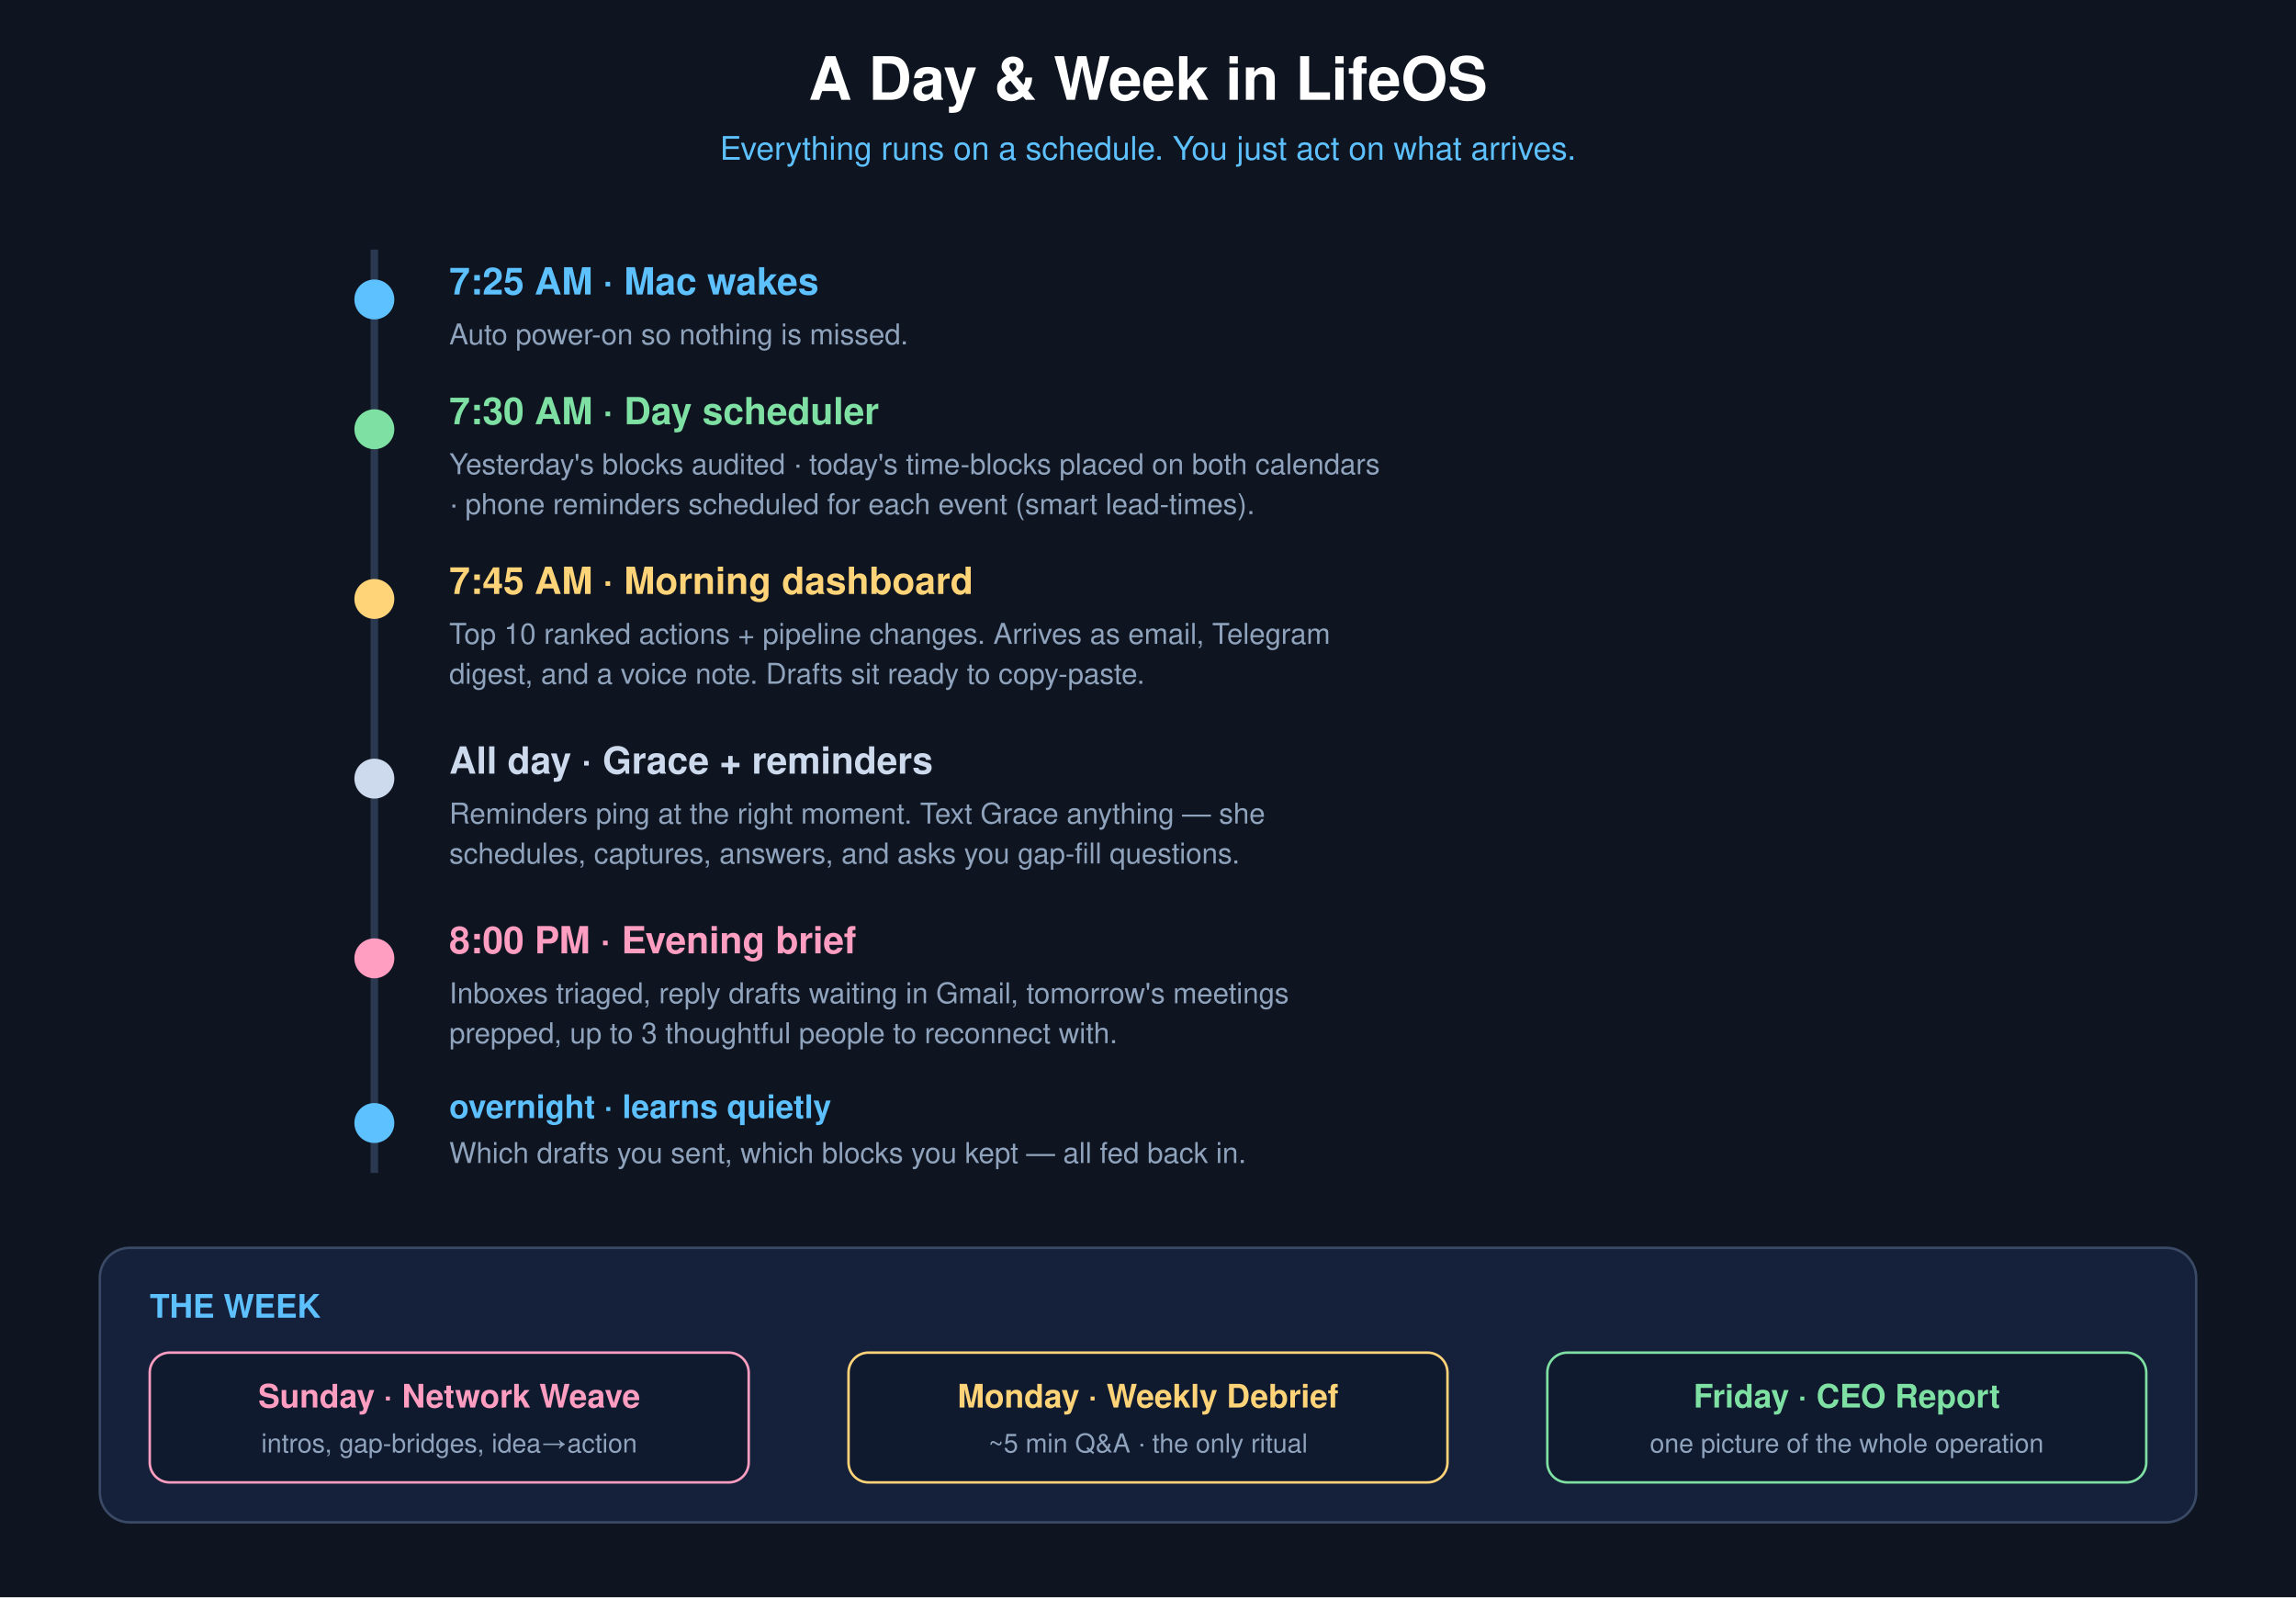
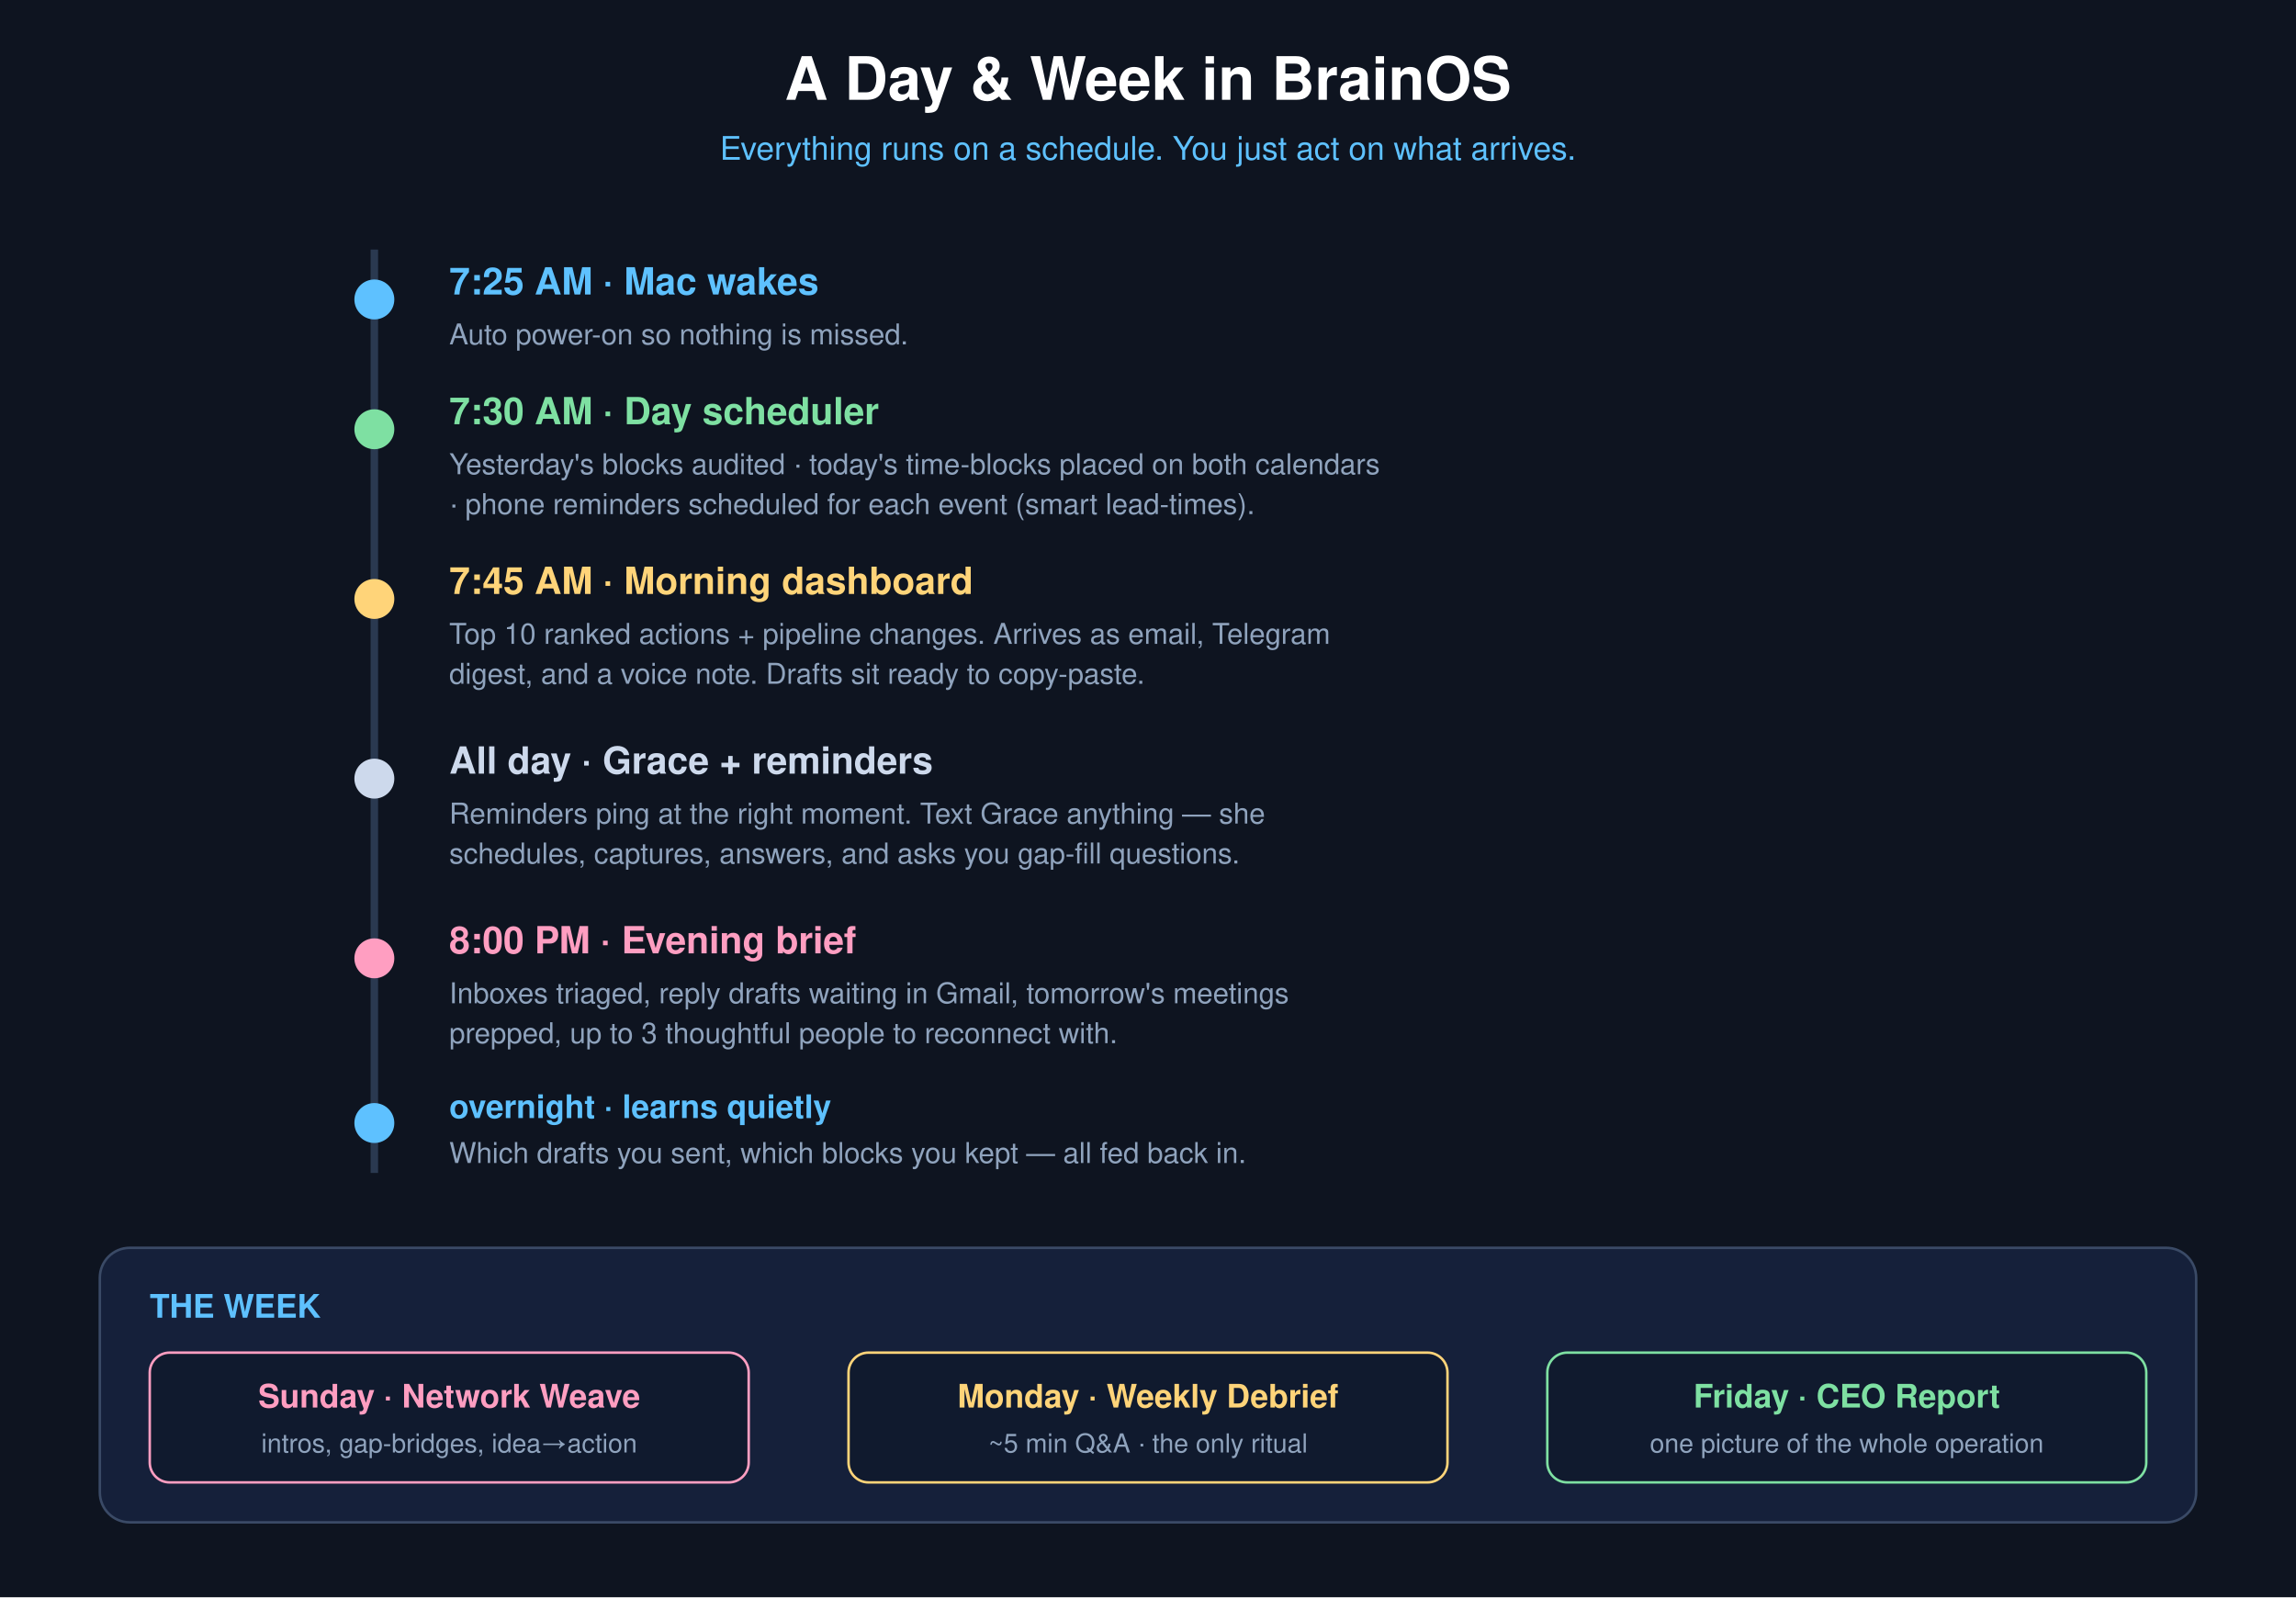
<svg xmlns="http://www.w3.org/2000/svg" viewBox="0 0 920 640" font-family="-apple-system, Helvetica, Arial, sans-serif">
  <rect width="920" height="640" fill="#0e1420" />
-   <text x="460" y="40" fill="#ffffff" font-size="24" font-weight="700" text-anchor="middle">A Day &amp; Week in LifeOS</text>
+   <text x="460" y="40" fill="#ffffff" font-size="24" font-weight="700" text-anchor="middle">A Day &amp; Week in BrainOS</text>
  <text x="460" y="64" fill="#5ec1ff" font-size="13" text-anchor="middle">Everything runs on a schedule. You just act on what arrives.</text>
  <line x1="150" y1="100" x2="150" y2="470" stroke="#2a3950" stroke-width="3" />
  <g>
    <circle cx="150" cy="120" r="8" fill="#5ec1ff" />
    <text x="180" y="118" fill="#5ec1ff" font-size="15" font-weight="700">7:25 AM · Mac wakes</text>
    <text x="180" y="138" fill="#8fa3bd" font-size="11.5">Auto power-on so nothing is missed.</text>
  </g>
  <g>
    <circle cx="150" cy="172" r="8" fill="#7ee0a2" />
    <text x="180" y="170" fill="#7ee0a2" font-size="15" font-weight="700">7:30 AM · Day scheduler</text>
    <text x="180" y="190" fill="#8fa3bd" font-size="11.5">Yesterday's blocks audited · today's time-blocks placed on both calendars</text>
    <text x="180" y="206" fill="#8fa3bd" font-size="11.5">· phone reminders scheduled for each event (smart lead-times).</text>
  </g>
  <g>
    <circle cx="150" cy="240" r="8" fill="#ffd479" />
    <text x="180" y="238" fill="#ffd479" font-size="15" font-weight="700">7:45 AM · Morning dashboard</text>
    <text x="180" y="258" fill="#8fa3bd" font-size="11.5">Top 10 ranked actions + pipeline changes. Arrives as email, Telegram</text>
    <text x="180" y="274" fill="#8fa3bd" font-size="11.5">digest, and a voice note. Drafts sit ready to copy-paste.</text>
  </g>
  <g>
    <circle cx="150" cy="312" r="8" fill="#cdd9ec" />
    <text x="180" y="310" fill="#cdd9ec" font-size="15" font-weight="700">All day · Grace + reminders</text>
    <text x="180" y="330" fill="#8fa3bd" font-size="11.5">Reminders ping at the right moment. Text Grace anything — she</text>
    <text x="180" y="346" fill="#8fa3bd" font-size="11.5">schedules, captures, answers, and asks you gap-fill questions.</text>
  </g>
  <g>
    <circle cx="150" cy="384" r="8" fill="#ff9ec1" />
    <text x="180" y="382" fill="#ff9ec1" font-size="15" font-weight="700">8:00 PM · Evening brief</text>
    <text x="180" y="402" fill="#8fa3bd" font-size="11.5">Inboxes triaged, reply drafts waiting in Gmail, tomorrow's meetings</text>
    <text x="180" y="418" fill="#8fa3bd" font-size="11.5">prepped, up to 3 thoughtful people to reconnect with.</text>
  </g>
  <g>
    <circle cx="150" cy="450" r="8" fill="#5ec1ff" />
    <text x="180" y="448" fill="#5ec1ff" font-size="13" font-weight="700">overnight · learns quietly</text>
    <text x="180" y="466" fill="#8fa3bd" font-size="11.5">Which drafts you sent, which blocks you kept — all fed back in.</text>
  </g>
  <rect x="40" y="500" width="840" height="110" rx="12" fill="#15203a" stroke="#3a4a66" />
  <text x="60" y="528" fill="#5ec1ff" font-size="13" font-weight="700">THE WEEK</text>
  <g>
    <rect x="60" y="542" width="240" height="52" rx="8" fill="#101a2e" stroke="#ff9ec1" />
    <text x="180" y="564" fill="#ff9ec1" font-size="13" font-weight="700" text-anchor="middle">Sunday · Network Weave</text>
    <text x="180" y="582" fill="#8fa3bd" font-size="10.5" text-anchor="middle">intros, gap-bridges, idea→action</text>
  </g>
  <g>
    <rect x="340" y="542" width="240" height="52" rx="8" fill="#101a2e" stroke="#ffd479" />
    <text x="460" y="564" fill="#ffd479" font-size="13" font-weight="700" text-anchor="middle">Monday · Weekly Debrief</text>
    <text x="460" y="582" fill="#8fa3bd" font-size="10.5" text-anchor="middle">~5 min Q&amp;A · the only ritual</text>
  </g>
  <g>
    <rect x="620" y="542" width="240" height="52" rx="8" fill="#101a2e" stroke="#7ee0a2" />
    <text x="740" y="564" fill="#7ee0a2" font-size="13" font-weight="700" text-anchor="middle">Friday · CEO Report</text>
    <text x="740" y="582" fill="#8fa3bd" font-size="10.5" text-anchor="middle">one picture of the whole operation</text>
  </g>
</svg>
